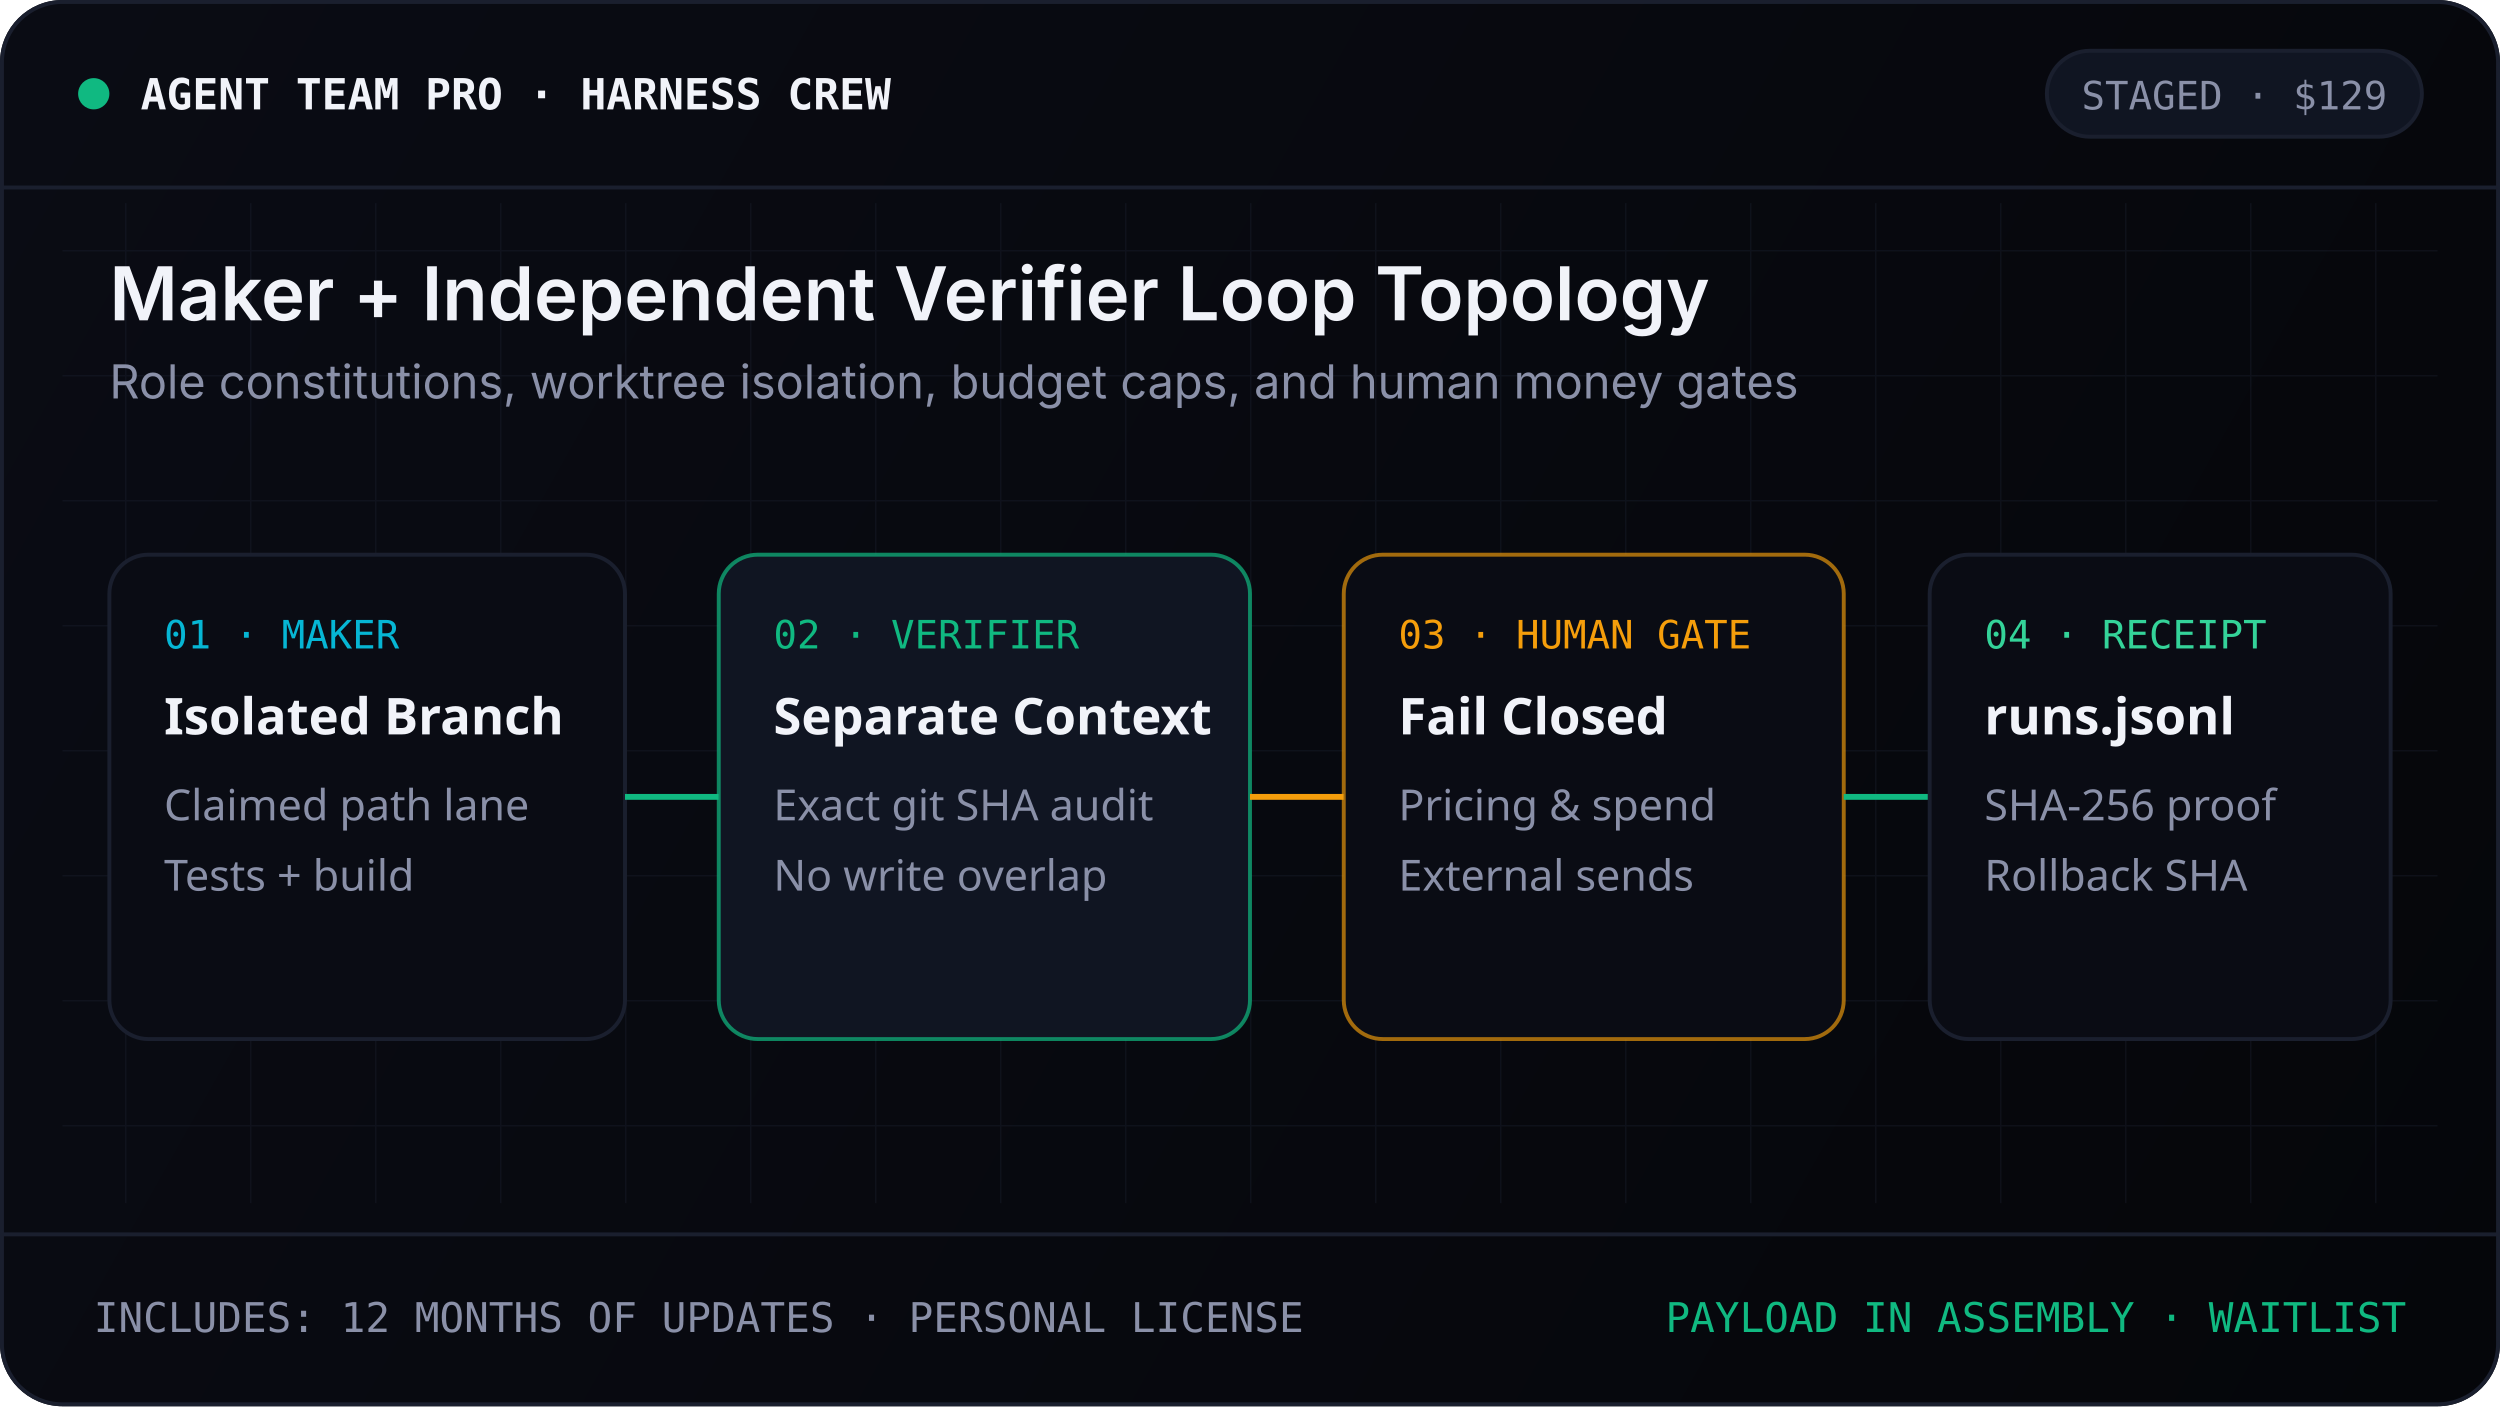
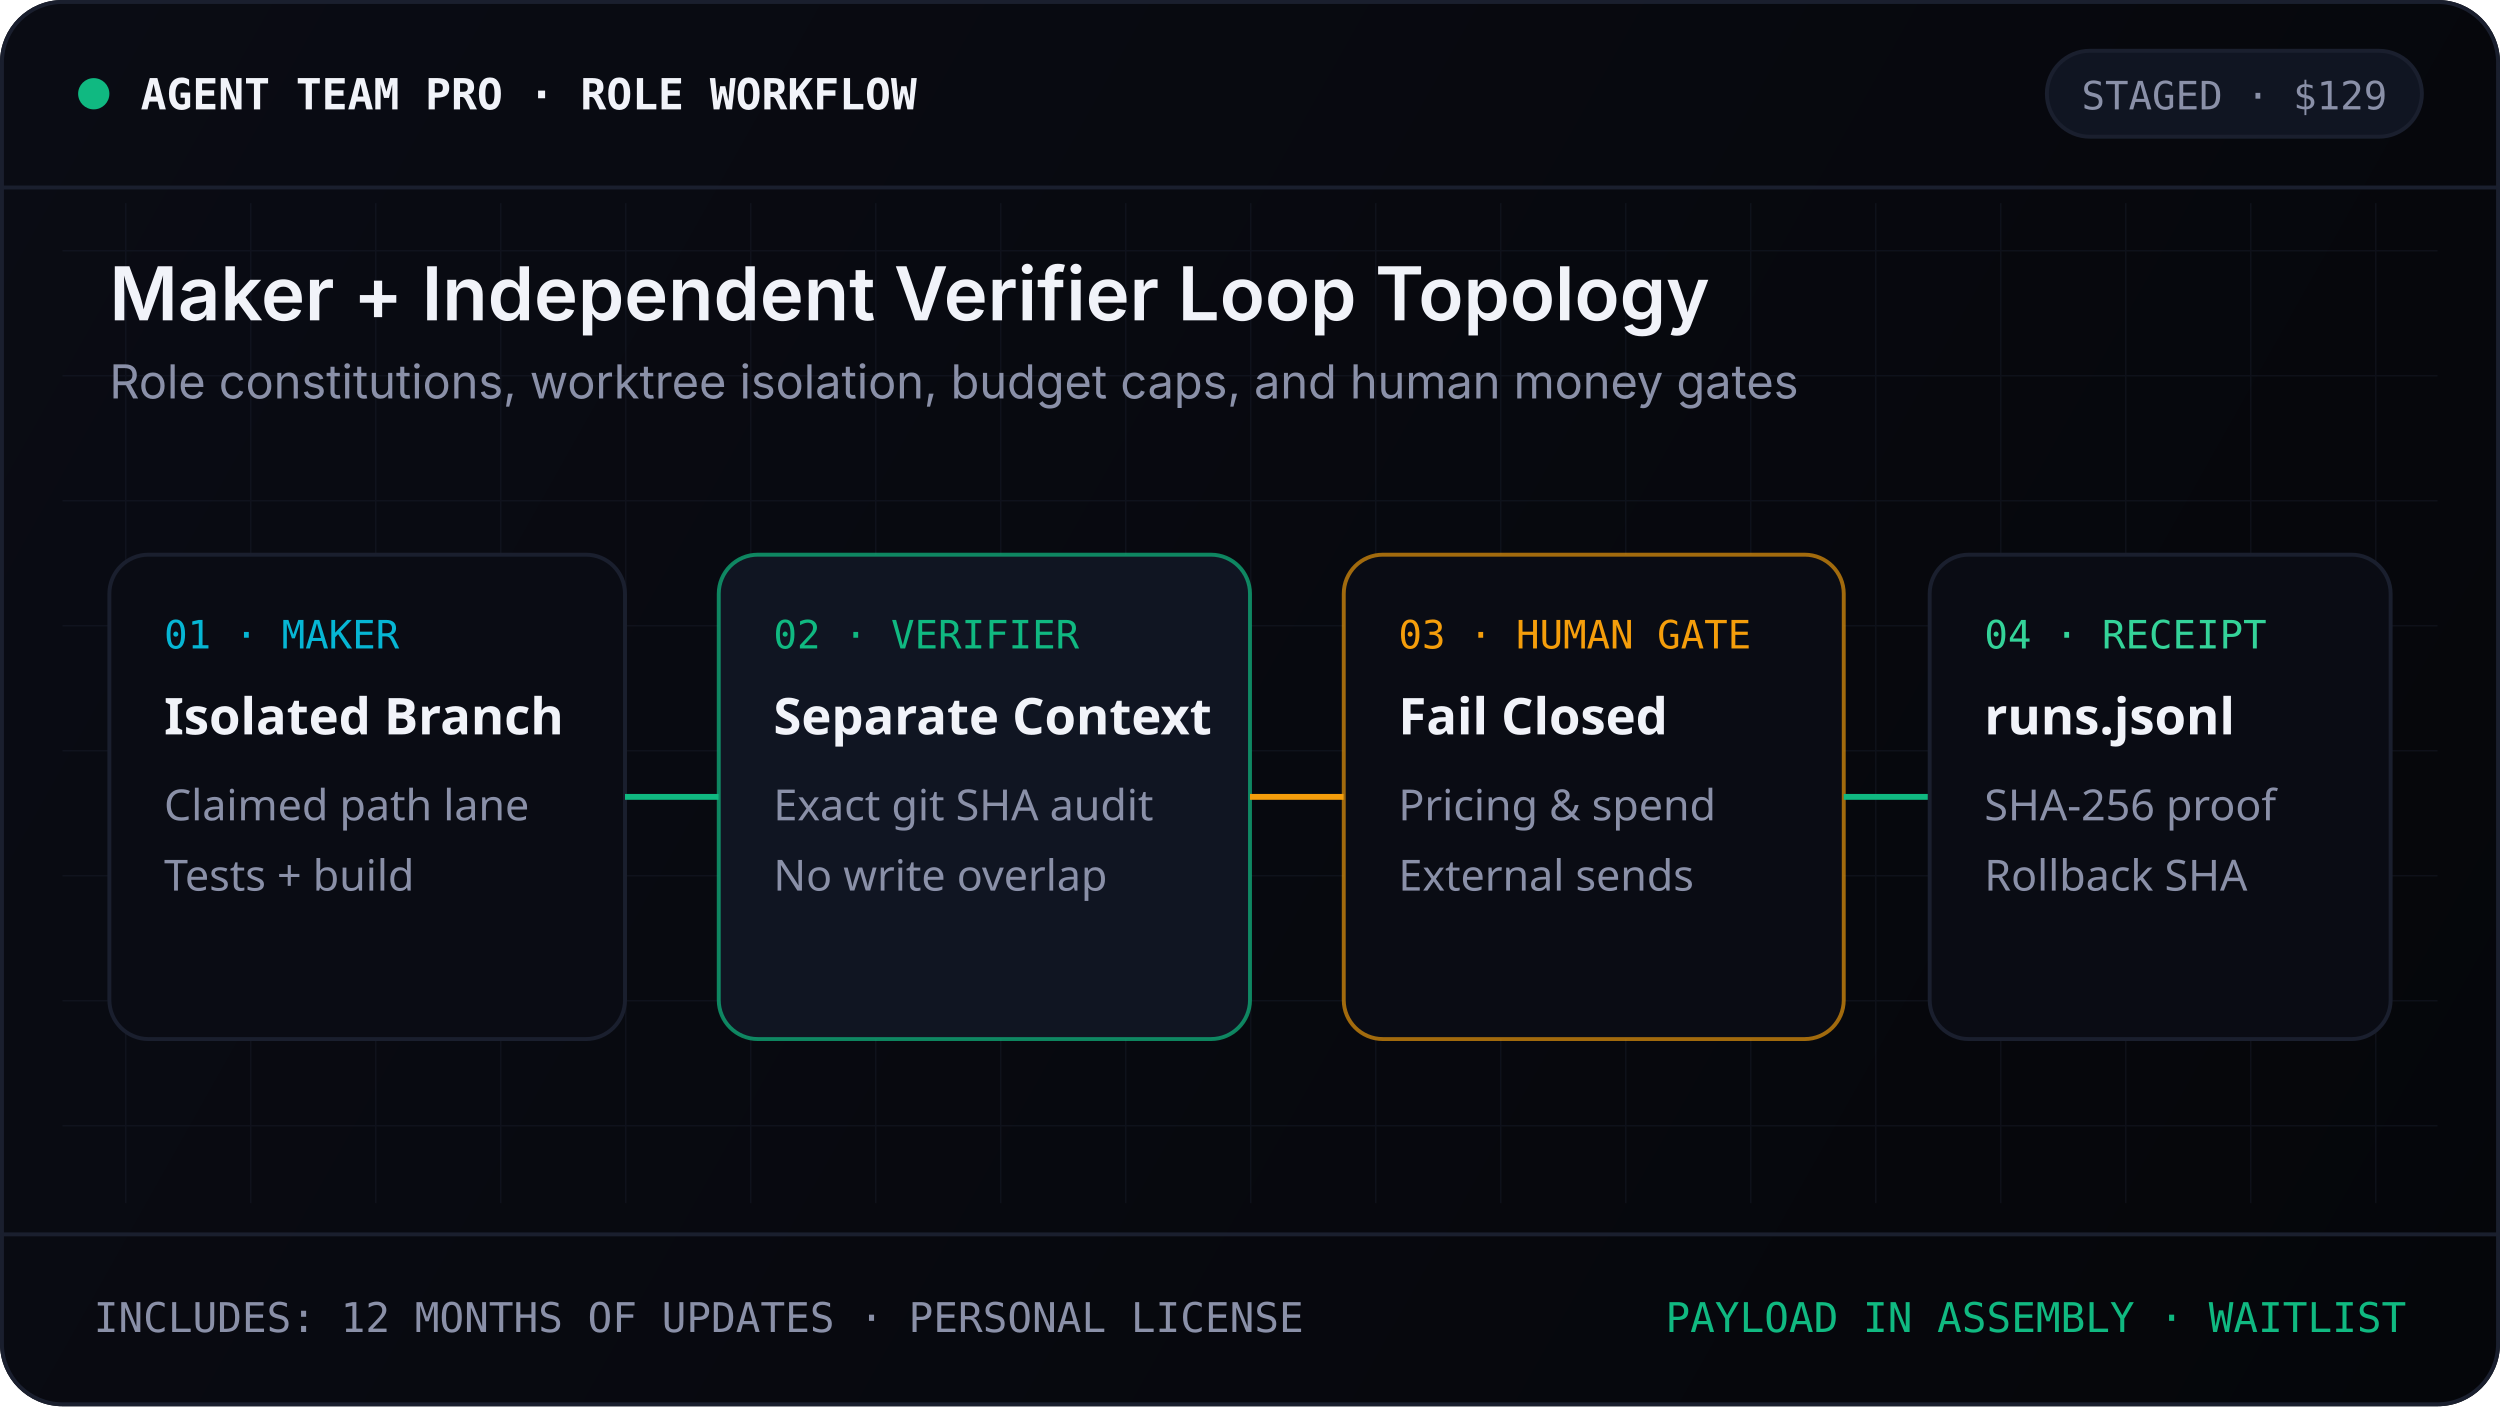
<svg xmlns="http://www.w3.org/2000/svg" viewBox="0 0 640 360" width="640" height="360" fill="none" role="img" aria-label="Maker + Independent Verifier Loop Topology">
  <defs>
    <pattern id="grid" width="32" height="32" patternUnits="userSpaceOnUse">
      <path d="M 32 0 L 0 0 0 32" fill="none" stroke="#1A1F2E" stroke-width="0.75" stroke-opacity="0.55" />
    </pattern>
    <linearGradient id="surfaceGrad" x1="0" y1="0" x2="640" y2="360" gradientUnits="userSpaceOnUse">
      <stop offset="0%" stop-color="#0A0C14" />
      <stop offset="100%" stop-color="#05060A" />
    </linearGradient>
  </defs>
  <rect width="640" height="360" rx="16" fill="url(#surfaceGrad)" />
  <rect x="0.5" y="0.5" width="639" height="359" rx="15.5" stroke="#1A1F2E" />
  <rect x="16" y="52" width="608" height="256" fill="url(#grid)" opacity="0.7" />
  <line x1="0" y1="48" x2="640" y2="48" stroke="#1A1F2E" stroke-width="1" />
  <circle cx="24" cy="24" r="4" fill="#10B981" />
-   <text x="36" y="28" fill="#F1F3F9" font-family="ui-monospace, SFMono-Regular, Menlo, Consolas, monospace" font-size="11" font-weight="600">AGENT TEAM PRO · HARNESS CREW</text>
+   <text x="36" y="28" fill="#F1F3F9" font-family="ui-monospace, SFMono-Regular, Menlo, Consolas, monospace" font-size="11" font-weight="600">AGENT TEAM PRO · ROLE WORKFLOW</text>
  <rect x="524" y="13" width="96" height="22" rx="11" fill="#101522" stroke="#1A1F2E" />
  <text x="572" y="28" text-anchor="middle" fill="#8A90A8" font-family="ui-monospace, SFMono-Regular, Menlo, Consolas, monospace" font-size="10">STAGED · $129</text>
  <text x="28" y="82" fill="#F1F3F9" font-family="system-ui, -apple-system, Segoe UI, sans-serif" font-size="19" font-weight="600">Maker + Independent Verifier Loop Topology</text>
  <text x="28" y="102" fill="#8A90A8" font-family="system-ui, -apple-system, Segoe UI, sans-serif" font-size="12">Role constitutions, worktree isolation, budget caps, and human money gates</text>
  <rect x="28" y="142" width="132" height="124" rx="10" fill="#0A0C14" stroke="#1A1F2E" />
  <text x="42" y="166" fill="#06B6D4" font-family="ui-monospace, monospace" font-size="10">01 · MAKER</text>
  <text x="42" y="188" fill="#F1F3F9" font-family="system-ui, sans-serif" font-size="13" font-weight="600">Isolated Branch</text>
  <text x="42" y="210" fill="#8A90A8" font-family="system-ui, sans-serif" font-size="11">Claimed path lane</text>
  <text x="42" y="228" fill="#8A90A8" font-family="system-ui, sans-serif" font-size="11">Tests + build</text>
  <line x1="160" y1="204" x2="184" y2="204" stroke="#10B981" stroke-width="1.5" />
  <rect x="184" y="142" width="136" height="124" rx="10" fill="#101522" stroke="#10B981" stroke-opacity="0.7" />
  <text x="198" y="166" fill="#10B981" font-family="ui-monospace, monospace" font-size="10">02 · VERIFIER</text>
  <text x="198" y="188" fill="#F1F3F9" font-family="system-ui, sans-serif" font-size="13" font-weight="600">Separate Context</text>
  <text x="198" y="210" fill="#8A90A8" font-family="system-ui, sans-serif" font-size="11">Exact git SHA audit</text>
  <text x="198" y="228" fill="#8A90A8" font-family="system-ui, sans-serif" font-size="11">No write overlap</text>
  <line x1="320" y1="204" x2="344" y2="204" stroke="#F59E0B" stroke-width="1.5" />
  <rect x="344" y="142" width="128" height="124" rx="10" fill="#0A0C14" stroke="#F59E0B" stroke-opacity="0.65" />
  <text x="358" y="166" fill="#F59E0B" font-family="ui-monospace, monospace" font-size="10">03 · HUMAN GATE</text>
  <text x="358" y="188" fill="#F1F3F9" font-family="system-ui, sans-serif" font-size="13" font-weight="600">Fail Closed</text>
  <text x="358" y="210" fill="#8A90A8" font-family="system-ui, sans-serif" font-size="11">Pricing &amp; spend</text>
  <text x="358" y="228" fill="#8A90A8" font-family="system-ui, sans-serif" font-size="11">External sends</text>
  <line x1="472" y1="204" x2="494" y2="204" stroke="#10B981" stroke-width="1.5" />
  <rect x="494" y="142" width="118" height="124" rx="10" fill="#0A0C14" stroke="#1A1F2E" />
  <text x="508" y="166" fill="#34D399" font-family="ui-monospace, monospace" font-size="10">04 · RECEIPT</text>
  <text x="508" y="188" fill="#F1F3F9" font-family="system-ui, sans-serif" font-size="13" font-weight="600">runs.jsonl</text>
  <text x="508" y="210" fill="#8A90A8" font-family="system-ui, sans-serif" font-size="11">SHA-256 proof</text>
  <text x="508" y="228" fill="#8A90A8" font-family="system-ui, sans-serif" font-size="11">Rollback SHA</text>
  <line x1="0" y1="316" x2="640" y2="316" stroke="#1A1F2E" stroke-width="1" />
  <text x="24" y="341" fill="#8A90A8" font-family="ui-monospace, SFMono-Regular, Menlo, Consolas, monospace" font-size="10.5">INCLUDES: 12 MONTHS OF UPDATES · PERSONAL LICENSE</text>
  <text x="616" y="341" text-anchor="end" fill="#10B981" font-family="ui-monospace, SFMono-Regular, Menlo, Consolas, monospace" font-size="10.5">PAYLOAD IN ASSEMBLY · WAITLIST</text>
</svg>
